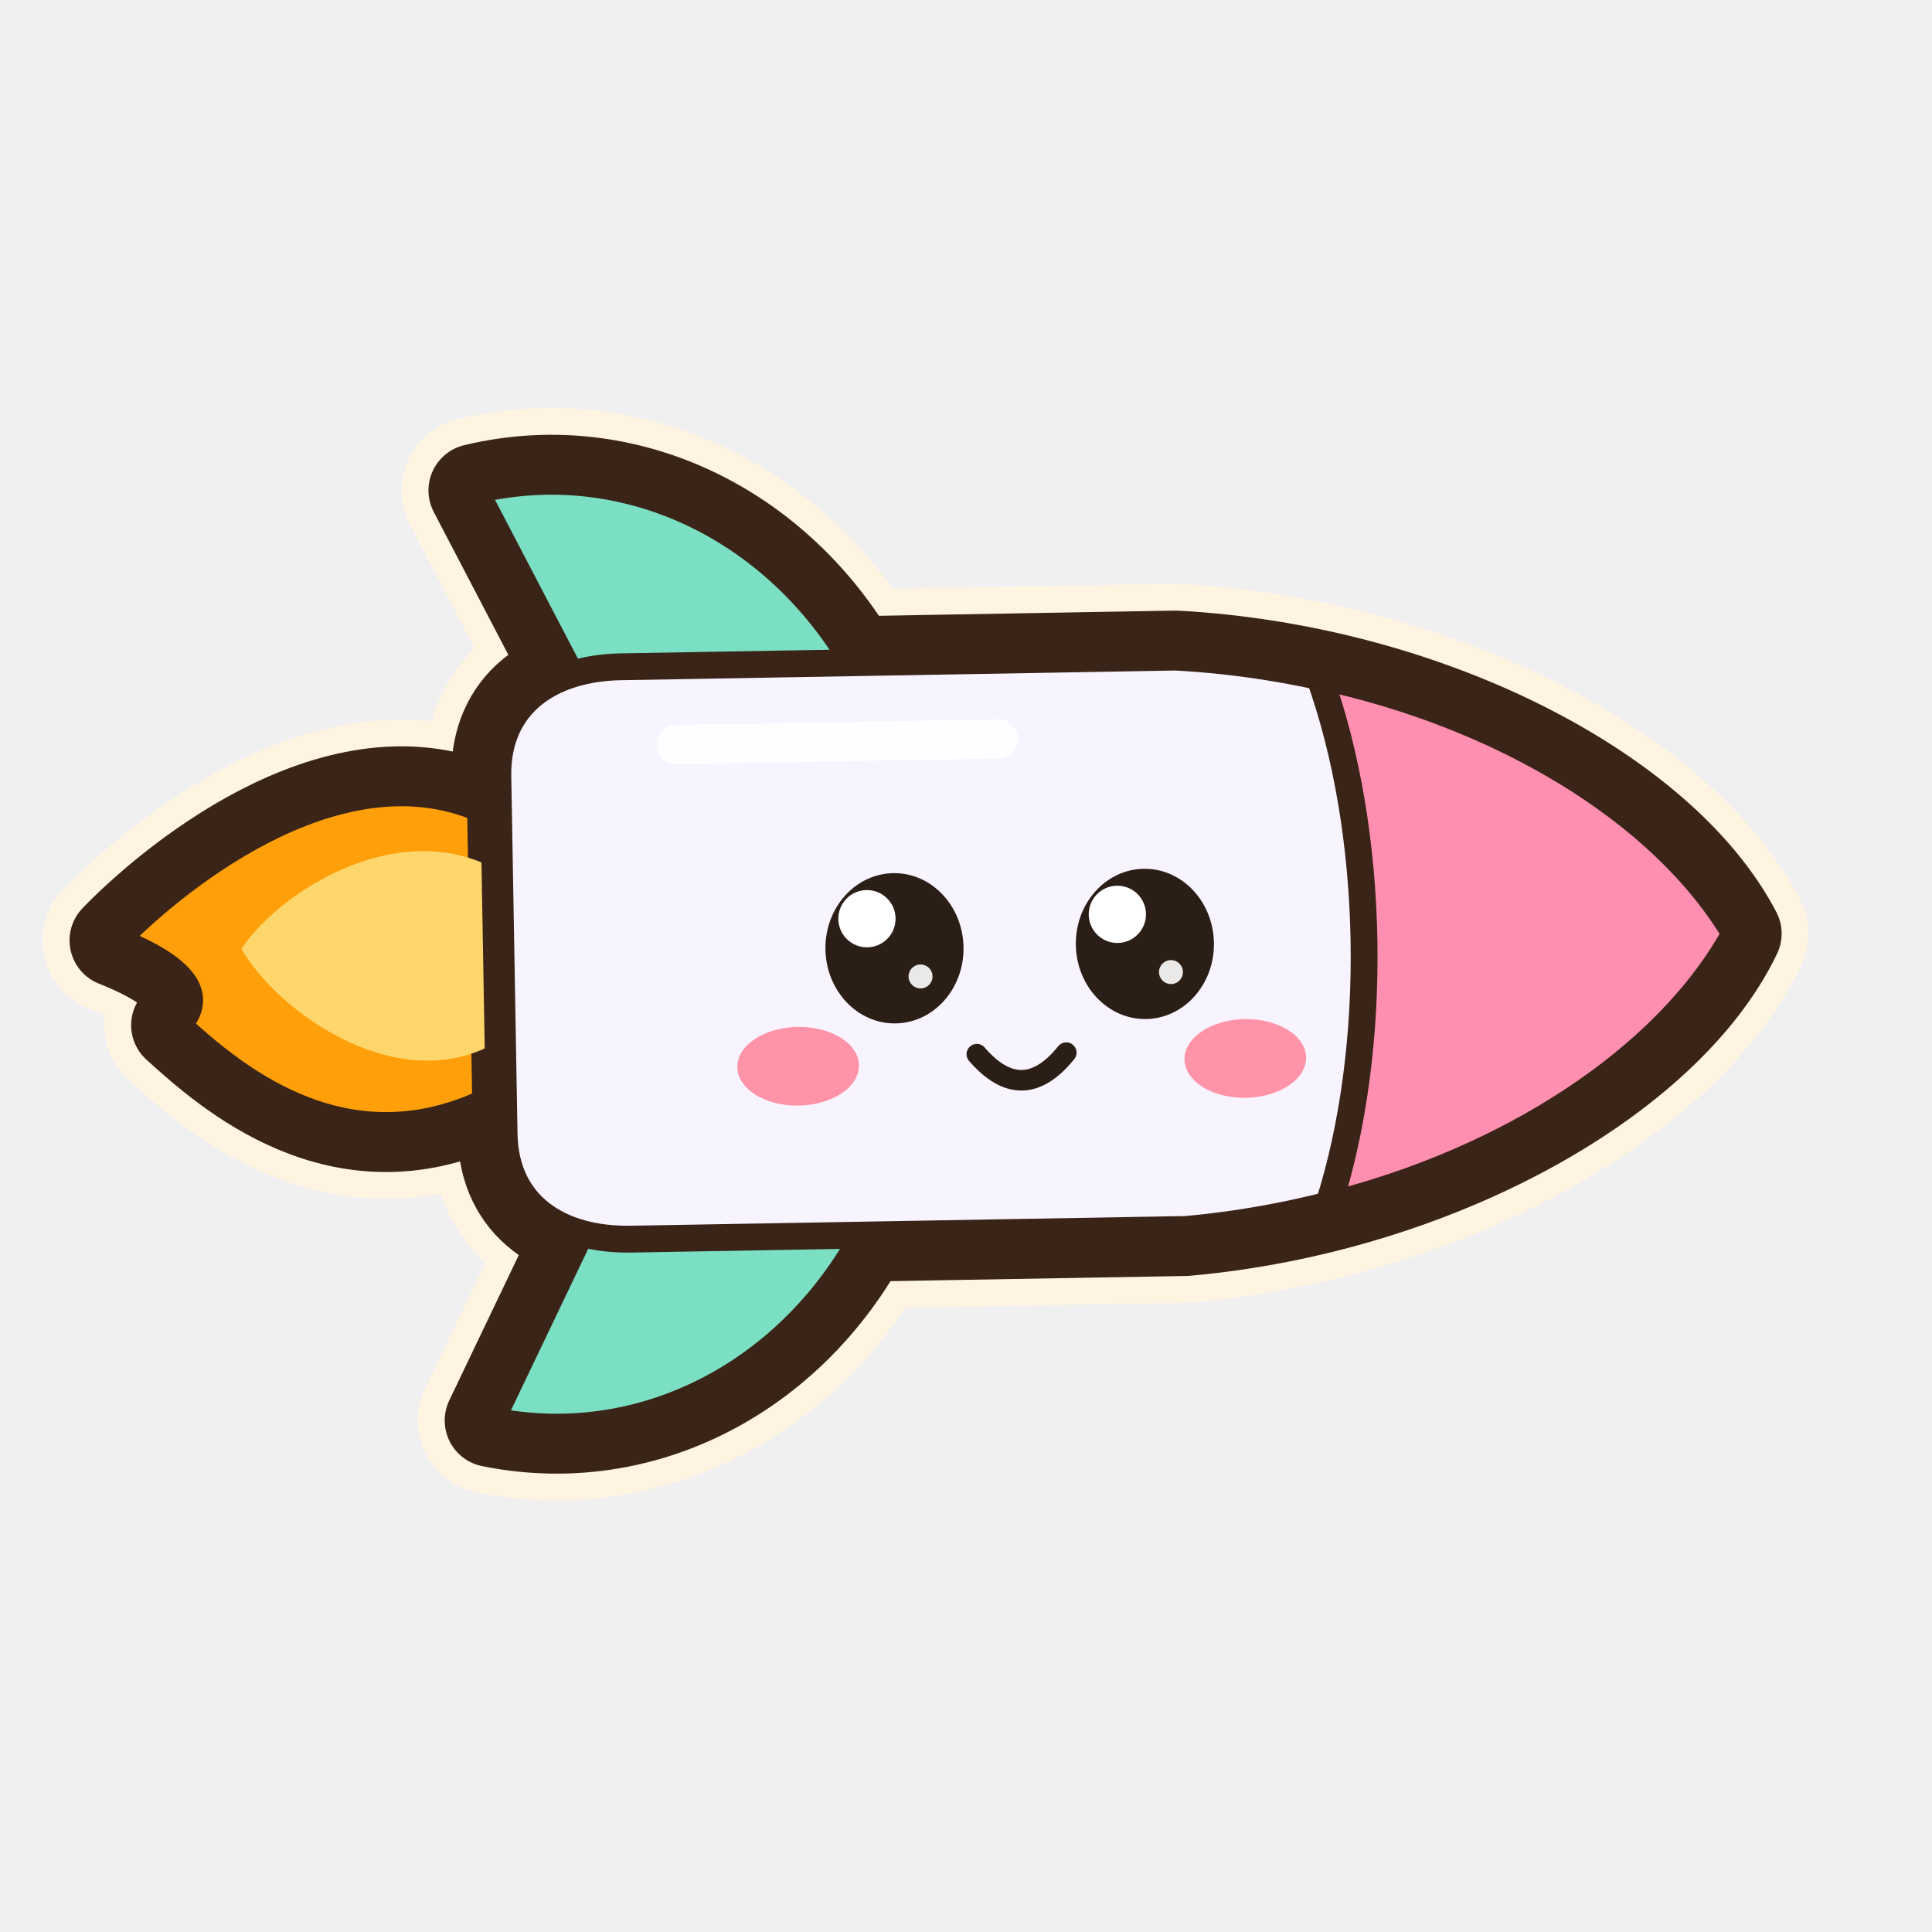
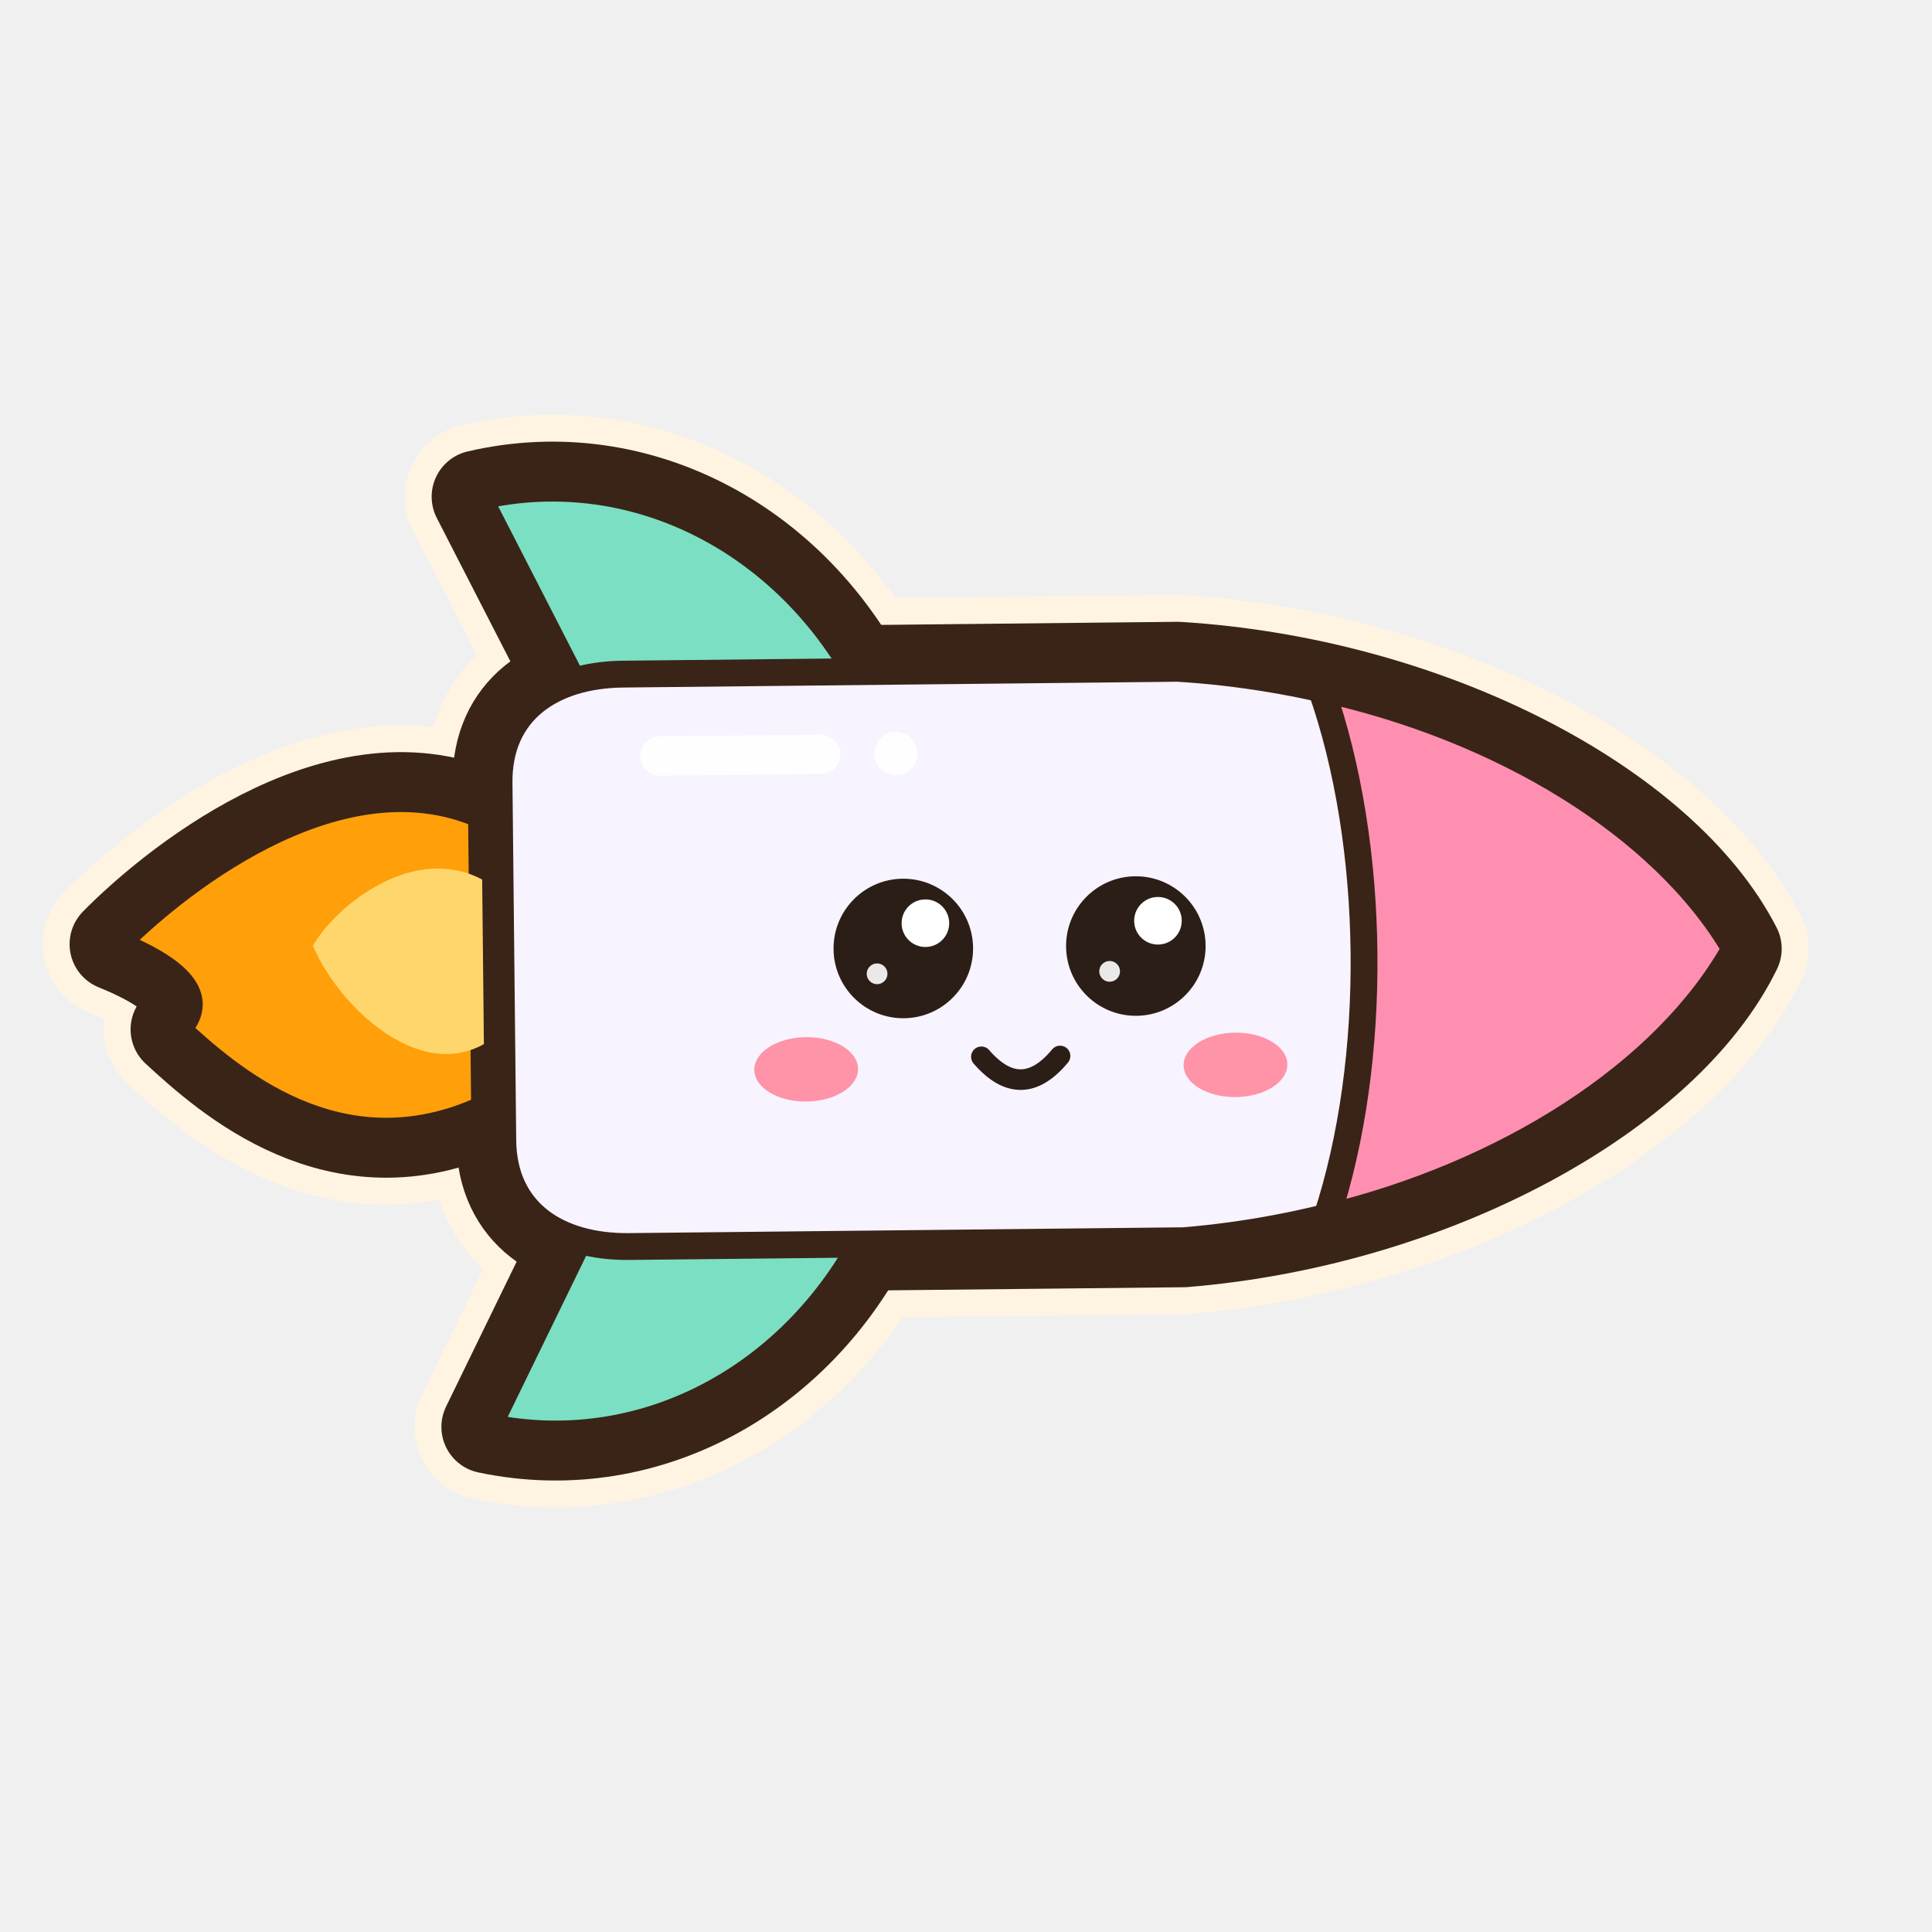
<svg xmlns="http://www.w3.org/2000/svg" viewBox="0 0 108 108" width="108" height="108">
-   <g id="rocket" transform="translate(0.00 -1.20) rotate(-1.00 62 54)">
+   <g id="rocket" transform="translate(0.00 -0.60) rotate(-0.60 62 54)">
    <g id="border">
      <path d="M27.0 45.80 C18.80 42.11 9.37 49.93 6.50 52.80 Q12.24 55.20 9.86 57.60 C12.65 60.22 18.80 65.89 27.0 62.20 Z" fill="#FFF4E2" stroke="#FFF4E2" stroke-width="8.20" stroke-linejoin="round" />
-       <path d="M33 40 L27 28 C36 26 45 31 49 40 Z" fill="#FFF4E2" stroke="#FFF4E2" stroke-width="8.20" stroke-linejoin="round" />
-       <path d="M33 68 L27 80 C36 82 45 77 49 68 Z" fill="#FFF4E2" stroke="#FFF4E2" stroke-width="8.20" stroke-linejoin="round" />
+       <path d="M33 40 L27 28 C36 26 45 31 49 40 Z" fill="#FFF4E2" stroke="#FFF4E2" stroke-width="8.20" stroke-linejoin="round" transform="rotate(-0.00 41 40) rotate(-0.00 41 40)" />
+       <path d="M33 68 L27 80 C36 82 45 77 49 68 Z" fill="#FFF4E2" stroke="#FFF4E2" stroke-width="8.20" stroke-linejoin="round" transform="rotate(0.00 41 68) rotate(0.00 41 68)" />
      <path d="M28 44 C28 40 31 38 35 38 L66 38 C80 39 93 46 97 54 C93 62 80 69 66 70 L35 70 C31 70 28 68 28 64 Z" fill="#FFF4E2" stroke="#FFF4E2" stroke-width="8.20" stroke-linejoin="round" />
    </g>
    <g id="outline">
      <path d="M27.0 45.80 C18.80 42.11 9.37 49.93 6.50 52.80 Q12.24 55.20 9.86 57.60 C12.65 60.22 18.80 65.89 27.0 62.20 Z" fill="#3A2417" stroke="#3A2417" stroke-width="5.20" stroke-linejoin="round" />
-       <path d="M33 40 L27 28 C36 26 45 31 49 40 Z" fill="#3A2417" stroke="#3A2417" stroke-width="5.20" stroke-linejoin="round" />
-       <path d="M33 68 L27 80 C36 82 45 77 49 68 Z" fill="#3A2417" stroke="#3A2417" stroke-width="5.20" stroke-linejoin="round" />
+       <path d="M33 40 L27 28 C36 26 45 31 49 40 Z" fill="#3A2417" stroke="#3A2417" stroke-width="5.20" stroke-linejoin="round" transform="rotate(-0.00 41 40) rotate(-0.00 41 40)" />
+       <path d="M33 68 L27 80 C36 82 45 77 49 68 Z" fill="#3A2417" stroke="#3A2417" stroke-width="5.20" stroke-linejoin="round" transform="rotate(0.00 41 68) rotate(0.00 41 68)" />
      <path d="M28 44 C28 40 31 38 35 38 L66 38 C80 39 93 46 97 54 C93 62 80 69 66 70 L35 70 C31 70 28 68 28 64 Z" fill="#3A2417" stroke="#3A2417" stroke-width="5.20" stroke-linejoin="round" />
    </g>
    <g id="flame_o">
      <path d="M27.0 45.80 C18.80 42.11 9.37 49.93 6.50 52.80 Q12.24 55.20 9.86 57.60 C12.65 60.22 18.80 65.89 27.0 62.20 Z" fill="#FF9F0A" stroke="#3A2417" stroke-width="1.50" stroke-linejoin="round" />
    </g>
    <g id="flame_i">
-       <path d="M27.0 48.80 C21.60 46.46 15.39 50.58 13.50 53.40 C15.39 56.82 21.60 61.54 27.0 59.20 Z" fill="#FFD66B" />
+       <path d="M27.0 49.40 C23.20 47.33 18.83 50.74 17.50 53.00 C18.83 56.26 23.20 60.67 27.0 58.60 Z" fill="#FFD66B" />
    </g>
    <g id="fin_t">
-       <path d="M33 40 L27 28 C36 26 45 31 49 40 Z" fill="#7BE0C3" stroke="#3A2417" stroke-width="1.50" stroke-linejoin="round" />
+       <path d="M33 40 L27 28 C36 26 45 31 49 40 Z" fill="#7BE0C3" stroke="#3A2417" stroke-width="1.50" stroke-linejoin="round" transform="rotate(-0.00 41 40) rotate(-0.00 41 40)" />
    </g>
    <g id="fin_b">
-       <path d="M33 68 L27 80 C36 82 45 77 49 68 Z" fill="#7BE0C3" stroke="#3A2417" stroke-width="1.50" stroke-linejoin="round" />
+       <path d="M33 68 L27 80 C36 82 45 77 49 68 Z" fill="#7BE0C3" stroke="#3A2417" stroke-width="1.50" stroke-linejoin="round" transform="rotate(0.00 41 68) rotate(0.00 41 68)" />
    </g>
    <g id="body">
      <path d="M28 44 C28 40 31 38 35 38 L66 38 C80 39 93 46 97 54 C93 62 80 69 66 70 L35 70 C31 70 28 68 28 64 Z" fill="#F7F3FF" stroke="#3A2417" stroke-width="1.50" stroke-linejoin="round" />
    </g>
    <g id="nose">
      <path d="M74 39.2 C84 41.5 93 47 97 54 C93 61 84 66.5 74 68.8 C77 60 77 48 74 39.2 Z" fill="#FF8FB1" stroke="#3A2417" stroke-width="1.50" stroke-linejoin="round" />
    </g>
-     <path d="M38 42.4 L56 42.4" fill="none" stroke="#fff" stroke-width="2.2" stroke-linecap="round" opacity=".85" />
+     <g>
+       <path d="M37 42.6 L46 42.6" fill="none" stroke="#fff" stroke-width="2.2" stroke-linecap="round" opacity=".9" />
+       <circle cx="50.2" cy="42.6" r="1.21" fill="#fff" opacity=".9" />
+     </g>
    <g id="face">
-       <ellipse cx="44.5" cy="60.5" rx="3.4" ry="2.2" fill="#FF8FA3" opacity=".95" />
-       <ellipse cx="69.5" cy="60.5" rx="3.4" ry="2.2" fill="#FF8FA3" opacity=".95" />
-       <ellipse cx="50" cy="54" rx="3.86" ry="4.2" fill="#2B1E16" />
-       <circle cx="48.49" cy="52.32" r="1.60" fill="#fff" />
-       <circle cx="51.43" cy="55.60" r="0.67" fill="#fff" opacity=".9" />
-       <ellipse cx="64" cy="54" rx="3.86" ry="4.2" fill="#2B1E16" />
-       <circle cx="62.49" cy="52.32" r="1.60" fill="#fff" />
-       <circle cx="65.43" cy="55.60" r="0.67" fill="#fff" opacity=".9" />
-       <path d="M54.5 60 Q57 63 59.5 60" fill="none" stroke="#2B1E16" stroke-width="1.15" stroke-linecap="round" stroke-linejoin="round" />
+       <ellipse cx="45.0" cy="60.2" rx="2.9" ry="1.8" fill="#FF8FA3" opacity=".95" />
+       <ellipse cx="69.0" cy="60.2" rx="2.9" ry="1.8" fill="#FF8FA3" opacity=".95" />
+       <circle cx="50.5" cy="53.5" r="3.9" fill="#2B1E16" />
+       <circle cx="51.75" cy="52.10" r="1.33" fill="#fff" />
+       <circle cx="49.02" cy="54.90" r="0.58" fill="#fff" opacity=".9" />
+       <circle cx="63.5" cy="53.5" r="3.9" fill="#2B1E16" />
+       <circle cx="64.75" cy="52.10" r="1.33" fill="#fff" />
+       <circle cx="62.02" cy="54.90" r="0.58" fill="#fff" opacity=".9" />
+       <path d="M54.8 59.6 Q57 62.2 59.2 59.6" fill="none" stroke="#2B1E16" stroke-width="1.15" stroke-linecap="round" stroke-linejoin="round" />
    </g>
  </g>
</svg>
